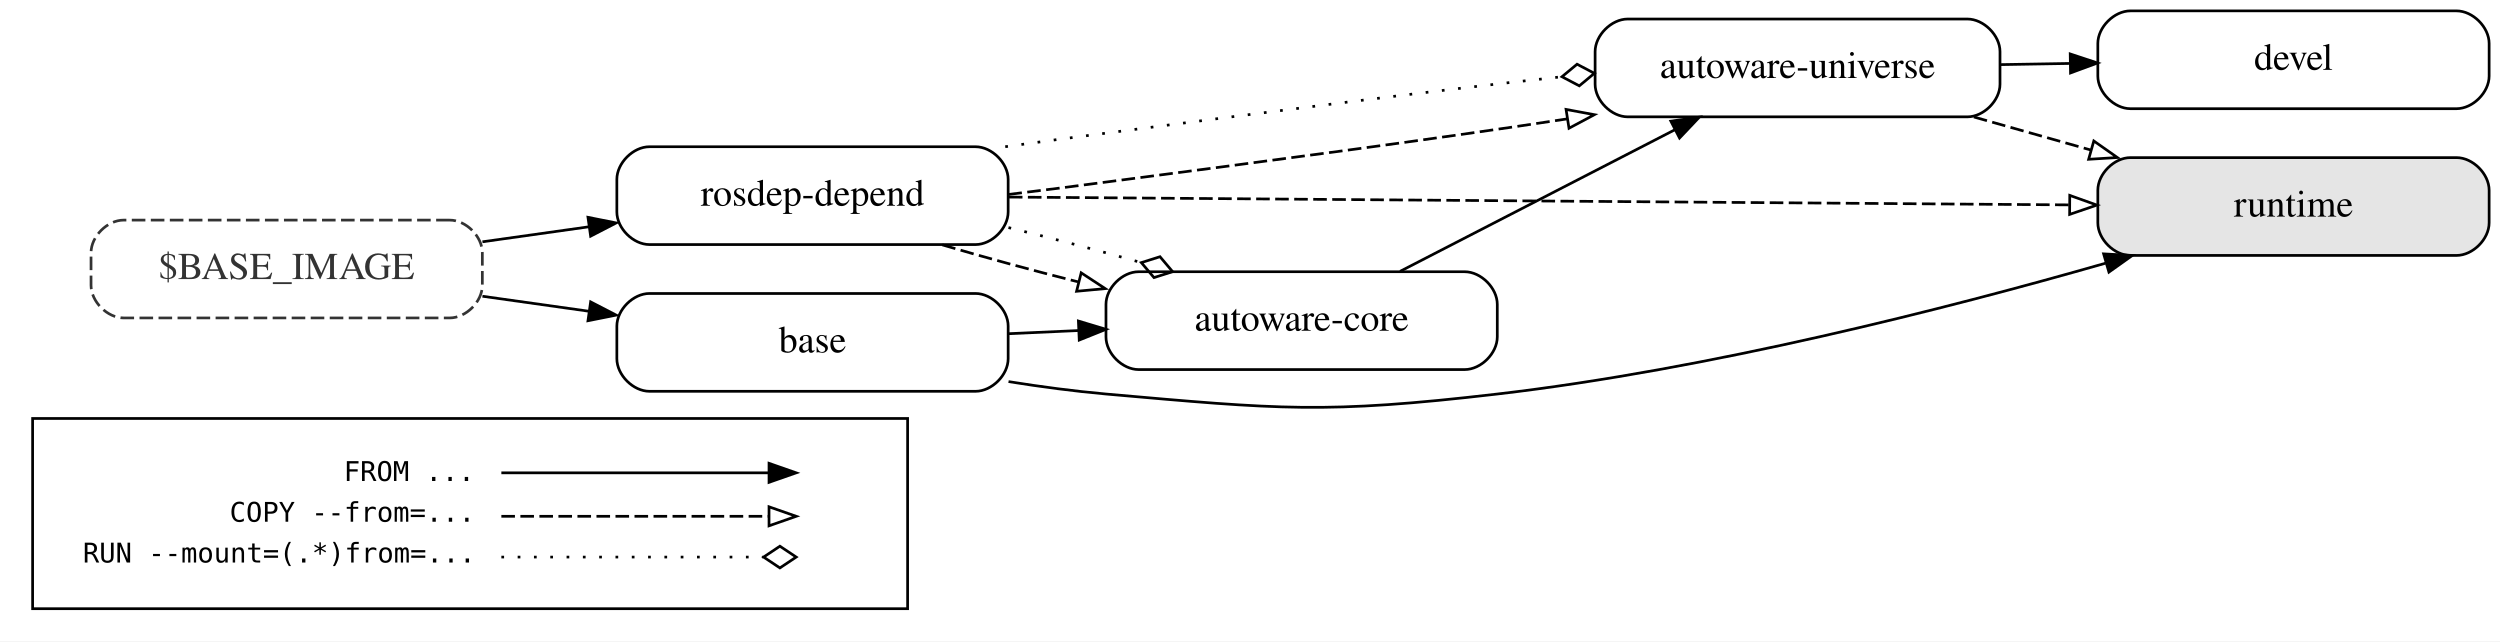
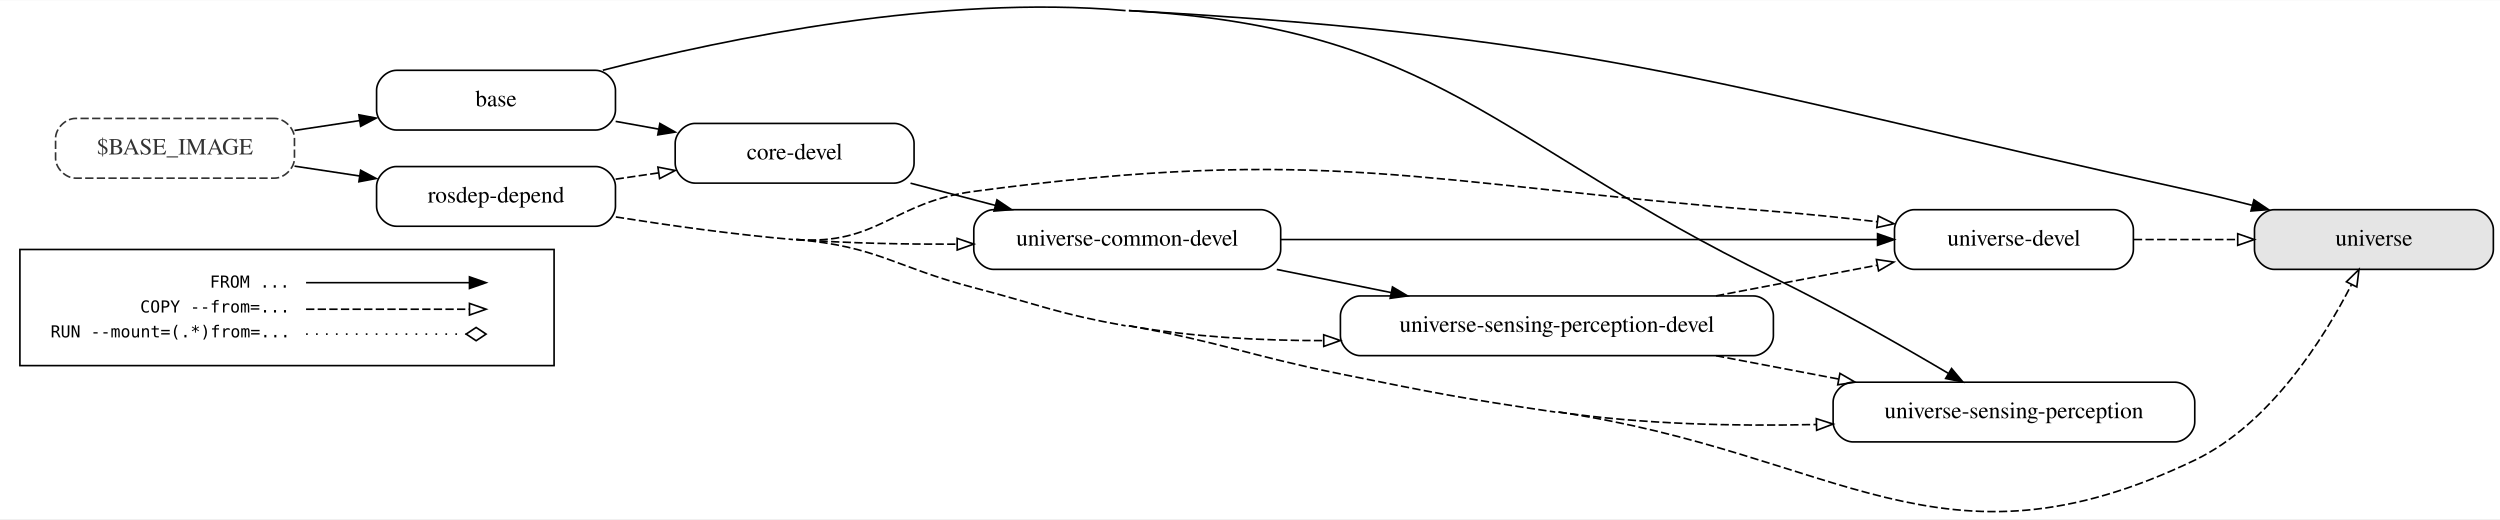
- <svg xmlns="http://www.w3.org/2000/svg" width="920pt" height="236pt" viewBox="0.00 0.00 920.00 236.00">
-   <g id="graph0" class="graph" transform="scale(1 1) rotate(0) translate(4 232)">
-     <polygon fill="white" stroke="transparent" points="-4,4 -4,-232 916,-232 916,4 -4,4" />
+ <svg xmlns="http://www.w3.org/2000/svg" width="1507pt" height="313pt" viewBox="0.00 0.00 1507.00 312.70">
+   <g id="graph0" class="graph" transform="scale(1 1) rotate(0) translate(4 308.7)">
+     <polygon fill="white" stroke="transparent" points="-4,4 -4,-308.7 1503,-308.7 1503,4 -4,4" />
    <g id="clust1" class="cluster">
-       <polygon fill="none" stroke="black" points="8,-8 8,-78 330,-78 330,-8 8,-8" />
+       <polygon fill="none" stroke="black" points="8,-88.46 8,-158.46 330,-158.46 330,-88.46 8,-88.46" />
    </g>
    <g id="node1" class="node">
-       <text text-anchor="start" x="122.5" y="-55" font-family="monospace" font-size="10.00">FROM ... </text>
-       <text text-anchor="start" x="80.5" y="-40" font-family="monospace" font-size="10.00">COPY --from=... </text>
-       <text text-anchor="start" x="26.5" y="-25" font-family="monospace" font-size="10.00">RUN --mount=(.*)from=... </text>
+       <text text-anchor="start" x="122.5" y="-135.46" font-family="monospace" font-size="10.00">FROM ... </text>
+       <text text-anchor="start" x="80.5" y="-120.46" font-family="monospace" font-size="10.00">COPY --from=... </text>
+       <text text-anchor="start" x="26.5" y="-105.46" font-family="monospace" font-size="10.00">RUN --mount=(.*)from=... </text>
    </g>
    <g id="node2" class="node">
-       <text text-anchor="start" x="292" y="-55" font-family="monospace" font-size="10.00"> </text>
-       <text text-anchor="start" x="292" y="-40" font-family="monospace" font-size="10.00"> </text>
-       <text text-anchor="start" x="292" y="-25" font-family="monospace" font-size="10.00"> </text>
+       <text text-anchor="start" x="292" y="-135.46" font-family="monospace" font-size="10.00"> </text>
+       <text text-anchor="start" x="292" y="-120.46" font-family="monospace" font-size="10.00"> </text>
+       <text text-anchor="start" x="292" y="-105.46" font-family="monospace" font-size="10.00"> </text>
    </g>
    <g id="edge1" class="edge">
-       <path fill="none" stroke="black" d="M180.5,-58C225.14,-58 238.79,-58 278.83,-58" />
-       <polygon fill="black" stroke="black" points="279,-61.5 289,-58 279,-54.5 279,-61.5" />
+       <path fill="none" stroke="black" d="M180.5,-138.46C225.14,-138.46 238.79,-138.46 278.83,-138.46" />
+       <polygon fill="black" stroke="black" points="279,-141.96 289,-138.46 279,-134.96 279,-141.96" />
    </g>
    <g id="edge2" class="edge">
-       <path fill="none" stroke="black" stroke-dasharray="5,2" d="M180.5,-42C225.14,-42 238.79,-42 278.83,-42" />
-       <polygon fill="none" stroke="black" points="279,-45.5 289,-42 279,-38.5 279,-45.5" />
+       <path fill="none" stroke="black" stroke-dasharray="5,2" d="M180.5,-122.46C225.14,-122.46 238.79,-122.46 278.83,-122.46" />
+       <polygon fill="none" stroke="black" points="279,-125.96 289,-122.46 279,-118.96 279,-125.96" />
    </g>
    <g id="edge3" class="edge">
-       <path fill="none" stroke="black" stroke-dasharray="1,5" d="M180.5,-27C224.39,-27 238.32,-27 276.83,-27" />
-       <polygon fill="none" stroke="black" points="277,-27 283,-23 289,-27 283,-31 277,-27" />
+       <path fill="none" stroke="black" stroke-dasharray="1,5" d="M180.5,-107.46C224.39,-107.46 238.32,-107.46 276.83,-107.46" />
+       <polygon fill="none" stroke="black" points="277,-107.46 283,-103.46 289,-107.46 283,-111.46 277,-107.46" />
    </g>
    <g id="node3" class="node">
-       <path fill="none" stroke="#333333" stroke-dasharray="5,2" d="M161.5,-151C161.5,-151 41.5,-151 41.5,-151 35.5,-151 29.5,-145 29.5,-139 29.5,-139 29.5,-127 29.5,-127 29.5,-121 35.5,-115 41.5,-115 41.5,-115 161.5,-115 161.5,-115 167.5,-115 173.5,-121 173.5,-127 173.5,-127 173.5,-139 173.5,-139 173.5,-145 167.5,-151 161.5,-151" />
-       <text text-anchor="middle" x="101.5" y="-129.3" font-family="Times,serif" font-size="14.00" fill="#333333">$BASE_IMAGE</text>
+       <path fill="none" stroke="#333333" stroke-dasharray="5,2" d="M161.5,-237.46C161.5,-237.46 41.5,-237.46 41.5,-237.46 35.5,-237.46 29.5,-231.46 29.5,-225.46 29.5,-225.46 29.5,-213.46 29.5,-213.46 29.5,-207.46 35.5,-201.46 41.5,-201.46 41.5,-201.46 161.5,-201.46 161.5,-201.46 167.5,-201.46 173.5,-207.46 173.5,-213.46 173.5,-213.46 173.5,-225.46 173.5,-225.46 173.5,-231.46 167.5,-237.46 161.5,-237.46" />
+       <text text-anchor="middle" x="101.5" y="-215.76" font-family="Times,serif" font-size="14.00" fill="#333333">$BASE_IMAGE</text>
    </g>
    <g id="node4" class="node">
-       <path fill="none" stroke="black" d="M355,-124C355,-124 235,-124 235,-124 229,-124 223,-118 223,-112 223,-112 223,-100 223,-100 223,-94 229,-88 235,-88 235,-88 355,-88 355,-88 361,-88 367,-94 367,-100 367,-100 367,-112 367,-112 367,-118 361,-124 355,-124" />
-       <text text-anchor="middle" x="295" y="-102.3" font-family="Times,serif" font-size="14.00">base</text>
+       <path fill="none" stroke="black" d="M355,-266.46C355,-266.46 235,-266.46 235,-266.46 229,-266.46 223,-260.46 223,-254.46 223,-254.46 223,-242.46 223,-242.46 223,-236.46 229,-230.46 235,-230.46 235,-230.46 355,-230.46 355,-230.46 361,-230.46 367,-236.46 367,-242.46 367,-242.46 367,-254.46 367,-254.46 367,-260.46 361,-266.46 355,-266.46" />
+       <text text-anchor="middle" x="295" y="-244.76" font-family="Times,serif" font-size="14.00">base</text>
    </g>
    <g id="edge4" class="edge">
-       <path fill="none" stroke="black" d="M173.54,-122.98C186.34,-121.18 199.78,-119.28 212.85,-117.44" />
-       <polygon fill="black" stroke="black" points="213.35,-120.91 222.76,-116.04 212.37,-113.97 213.35,-120.91" />
+       <path fill="none" stroke="black" d="M173.54,-230.22C186.34,-232.16 199.78,-234.19 212.85,-236.17" />
+       <polygon fill="black" stroke="black" points="212.35,-239.64 222.76,-237.67 213.4,-232.71 212.35,-239.64" />
    </g>
    <g id="node5" class="node">
-       <path fill="none" stroke="black" d="M355,-178C355,-178 235,-178 235,-178 229,-178 223,-172 223,-166 223,-166 223,-154 223,-154 223,-148 229,-142 235,-142 235,-142 355,-142 355,-142 361,-142 367,-148 367,-154 367,-154 367,-166 367,-166 367,-172 361,-178 355,-178" />
-       <text text-anchor="middle" x="295" y="-156.3" font-family="Times,serif" font-size="14.00">rosdep-depend</text>
+       <path fill="none" stroke="black" d="M355,-208.46C355,-208.46 235,-208.46 235,-208.46 229,-208.46 223,-202.46 223,-196.46 223,-196.46 223,-184.46 223,-184.46 223,-178.46 229,-172.46 235,-172.46 235,-172.46 355,-172.46 355,-172.46 361,-172.46 367,-178.46 367,-184.46 367,-184.46 367,-196.46 367,-196.46 367,-202.46 361,-208.46 355,-208.46" />
+       <text text-anchor="middle" x="295" y="-186.76" font-family="Times,serif" font-size="14.00">rosdep-depend</text>
    </g>
    <g id="edge5" class="edge">
-       <path fill="none" stroke="black" d="M173.54,-143.02C186.34,-144.82 199.78,-146.72 212.85,-148.56" />
-       <polygon fill="black" stroke="black" points="212.37,-152.03 222.76,-149.96 213.35,-145.09 212.37,-152.03" />
+       <path fill="none" stroke="black" d="M173.54,-208.7C186.34,-206.76 199.78,-204.73 212.85,-202.75" />
+       <polygon fill="black" stroke="black" points="213.4,-206.21 222.76,-201.25 212.35,-199.29 213.4,-206.21" />
    </g>
    <g id="node6" class="node">
-       <path fill="none" stroke="black" d="M535,-132C535,-132 415,-132 415,-132 409,-132 403,-126 403,-120 403,-120 403,-108 403,-108 403,-102 409,-96 415,-96 415,-96 535,-96 535,-96 541,-96 547,-102 547,-108 547,-108 547,-120 547,-120 547,-126 541,-132 535,-132" />
-       <text text-anchor="middle" x="475" y="-110.3" font-family="Times,serif" font-size="14.00">autoware-core</text>
+       <path fill="none" stroke="black" d="M535,-234.46C535,-234.46 415,-234.46 415,-234.46 409,-234.46 403,-228.46 403,-222.46 403,-222.46 403,-210.46 403,-210.46 403,-204.46 409,-198.46 415,-198.46 415,-198.46 535,-198.46 535,-198.46 541,-198.46 547,-204.46 547,-210.46 547,-210.46 547,-222.46 547,-222.46 547,-228.46 541,-234.46 535,-234.46" />
+       <text text-anchor="middle" x="475" y="-212.76" font-family="Times,serif" font-size="14.00">core-devel</text>
    </g>
    <g id="edge6" class="edge">
-       <path fill="none" stroke="black" d="M367.12,-109.2C375.61,-109.58 384.33,-109.97 392.94,-110.36" />
-       <polygon fill="black" stroke="black" points="392.85,-113.86 403,-110.81 393.16,-106.86 392.85,-113.86" />
+       <path fill="none" stroke="black" d="M367.12,-235.68C375.61,-234.15 384.33,-232.58 392.94,-231.03" />
+       <polygon fill="black" stroke="black" points="393.77,-234.44 403,-229.23 392.53,-227.55 393.77,-234.44" />
+     </g>
+     <g id="node7" class="node">
+       <path fill="none" stroke="black" d="M1307,-78.46C1307,-78.46 1113,-78.46 1113,-78.46 1107,-78.46 1101,-72.46 1101,-66.46 1101,-66.46 1101,-54.46 1101,-54.46 1101,-48.46 1107,-42.46 1113,-42.46 1113,-42.46 1307,-42.46 1307,-42.46 1313,-42.46 1319,-48.46 1319,-54.46 1319,-54.46 1319,-66.46 1319,-66.46 1319,-72.46 1313,-78.46 1307,-78.46" />
+       <text text-anchor="middle" x="1210" y="-56.76" font-family="Times,serif" font-size="14.00">universe-sensing-perception</text>
+     </g>
+     <g id="edge7" class="edge">
+       <path fill="none" stroke="black" d="M359.38,-266.51C434.36,-285.78 563.09,-312.28 674.5,-302.46" />
+       <path fill="none" stroke="black" d="M676.5,-302.46C863.12,-292.09 896.92,-223.2 1065,-141.46 1101.54,-123.69 1141.74,-100.78 1170.36,-83.86" />
+       <polygon fill="black" stroke="black" points="1172.41,-86.71 1179.22,-78.6 1168.84,-80.7 1172.41,-86.71" />
+     </g>
+     <g id="node8" class="node">
+       <path fill="#e5e5e5" stroke="black" d="M1487,-182.46C1487,-182.46 1367,-182.46 1367,-182.46 1361,-182.46 1355,-176.46 1355,-170.46 1355,-170.46 1355,-158.46 1355,-158.46 1355,-152.46 1361,-146.46 1367,-146.46 1367,-146.46 1487,-146.46 1487,-146.46 1493,-146.46 1499,-152.46 1499,-158.46 1499,-158.46 1499,-170.46 1499,-170.46 1499,-176.46 1493,-182.46 1487,-182.46" />
+       <text text-anchor="middle" x="1427" y="-160.76" font-family="Times,serif" font-size="14.00">universe</text>
+     </g>
+     <g id="edge8" class="edge">
+       <path fill="none" stroke="black" d="M676.5,-302.46C965.69,-286.39 1036.12,-255.64 1319,-193.46 1330.19,-191 1341.97,-188.11 1353.45,-185.14" />
+       <polygon fill="black" stroke="black" points="1354.67,-188.43 1363.45,-182.5 1352.89,-181.67 1354.67,-188.43" />
+     </g>
+     <g id="edge9" class="edge">
+       <path fill="none" stroke="black" stroke-dasharray="5,2" d="M367.12,-200.85C375.61,-202.09 384.33,-203.36 392.94,-204.62" />
+       <polygon fill="none" stroke="black" points="392.59,-208.11 403,-206.09 393.61,-201.18 392.59,-208.11" />
+     </g>
+     <g id="edge35" class="edge">
+       <path fill="none" stroke="black" stroke-dasharray="5,2" d="M935.5,-60.46C986.05,-53.02 1042.42,-51.84 1090.79,-52.96" />
+       <polygon fill="none" stroke="black" points="1090.89,-56.47 1100.98,-53.23 1091.08,-49.47 1090.89,-56.47" />
+     </g>
+     <g id="edge36" class="edge">
+       <path fill="none" stroke="black" stroke-dasharray="5,2" d="M367.23,-178.06C399.69,-172.92 438.68,-167.47 474,-164.46" />
+       <path fill="none" stroke="black" stroke-dasharray="5,2" d="M476,-164.46C525.09,-160.28 535.33,-147.91 583,-135.46 623.57,-124.86 633.22,-119.84 674.5,-112.46" />
+       <path fill="none" stroke="black" stroke-dasharray="5,2" d="M676.5,-112.46C733.71,-102.23 747.04,-94.99 804,-83.46 861.29,-71.86 875.67,-68.97 933.5,-60.46" />
+       <path fill="none" stroke="black" stroke-dasharray="5,2" d="M935.5,-60.46C1104.61,-35.57 1164.84,42.37 1319,-31.46 1364.54,-53.27 1396.86,-104.96 1413.38,-137.1" />
+       <polygon fill="none" stroke="black" points="1410.41,-138.99 1418,-146.39 1416.68,-135.87 1410.41,-138.99" />
    </g>
    <g id="node9" class="node">
-       <path fill="#e5e5e5" stroke="black" d="M900,-174C900,-174 780,-174 780,-174 774,-174 768,-168 768,-162 768,-162 768,-150 768,-150 768,-144 774,-138 780,-138 780,-138 900,-138 900,-138 906,-138 912,-144 912,-150 912,-150 912,-162 912,-162 912,-168 906,-174 900,-174" />
-       <text text-anchor="middle" x="840" y="-152.3" font-family="Times,serif" font-size="14.00">runtime</text>
-     </g>
-     <g id="edge13" class="edge">
-       <path fill="none" stroke="black" d="M367.14,-91.57C379.06,-89.67 391.35,-88.03 403,-87 466.75,-81.38 483.43,-79.59 547,-87 624.89,-96.08 712.15,-118.34 770.82,-135.14" />
-       <polygon fill="black" stroke="black" points="770.13,-138.58 780.71,-138 772.08,-131.86 770.13,-138.58" />
-     </g>
-     <g id="edge7" class="edge">
-       <path fill="none" stroke="black" stroke-dasharray="5,2" d="M342.77,-141.89C358.09,-137.36 375.6,-132.6 392.71,-128.28" />
-       <polygon fill="none" stroke="black" points="393.87,-131.6 402.73,-125.79 392.18,-124.81 393.87,-131.6" />
-     </g>
-     <g id="edge8" class="edge">
-       <path fill="none" stroke="black" stroke-dasharray="1,5" d="M367.12,-148.25C383.32,-144.29 400.35,-139.8 415.94,-135.38" />
-       <polygon fill="none" stroke="black" points="416.01,-135.36 420.66,-129.85 427.53,-132.02 422.88,-137.53 416.01,-135.36" />
-     </g>
-     <g id="node7" class="node">
-       <path fill="none" stroke="black" d="M720,-225C720,-225 595,-225 595,-225 589,-225 583,-219 583,-213 583,-213 583,-201 583,-201 583,-195 589,-189 595,-189 595,-189 720,-189 720,-189 726,-189 732,-195 732,-201 732,-201 732,-213 732,-213 732,-219 726,-225 720,-225" />
-       <text text-anchor="middle" x="657.5" y="-203.3" font-family="Times,serif" font-size="14.00">autoware-universe</text>
-     </g>
-     <g id="edge10" class="edge">
-       <path fill="none" stroke="black" stroke-dasharray="5,2" d="M367.08,-160.44C379.07,-161.87 391.39,-163.48 403,-165 459.61,-172.39 523.34,-180.68 572.73,-188.25" />
-       <polygon fill="none" stroke="black" points="572.31,-191.73 582.73,-189.8 573.39,-184.81 572.31,-191.73" />
+       <path fill="none" stroke="black" d="M756,-182.46C756,-182.46 595,-182.46 595,-182.46 589,-182.46 583,-176.46 583,-170.46 583,-170.46 583,-158.46 583,-158.46 583,-152.46 589,-146.46 595,-146.46 595,-146.46 756,-146.46 756,-146.46 762,-146.46 768,-152.46 768,-158.46 768,-158.46 768,-170.46 768,-170.46 768,-176.46 762,-182.46 756,-182.46" />
+       <text text-anchor="middle" x="675.5" y="-160.76" font-family="Times,serif" font-size="14.00">universe-common-devel</text>
    </g>
    <g id="edge11" class="edge">
-       <path fill="none" stroke="black" stroke-dasharray="1,5" d="M365.93,-178.01C378.28,-179.77 391.02,-181.44 403,-183 458.78,-190.28 521.48,-198.44 570.56,-203.73" />
-       <polygon fill="none" stroke="black" points="570.8,-203.76 577.18,-200.41 582.73,-205.02 576.35,-208.37 570.8,-203.76" />
+       <path fill="none" stroke="black" stroke-dasharray="5,2" d="M476,-164.46C507.35,-162.21 541.55,-161.56 572.59,-161.66" />
+       <polygon fill="none" stroke="black" points="572.97,-165.16 582.99,-161.72 573.01,-158.16 572.97,-165.16" />
    </g>
-     <g id="edge14" class="edge">
-       <path fill="none" stroke="black" stroke-dasharray="5,2" d="M367.27,-159.48C468.03,-158.73 651.65,-157.38 757.64,-156.6" />
-       <polygon fill="none" stroke="black" points="757.67,-160.1 767.65,-156.53 757.62,-153.1 757.67,-160.1" />
+     <g id="node10" class="node">
+       <path fill="none" stroke="black" d="M1053,-130.46C1053,-130.46 816,-130.46 816,-130.46 810,-130.46 804,-124.46 804,-118.46 804,-118.46 804,-106.46 804,-106.46 804,-100.46 810,-94.46 816,-94.46 816,-94.46 1053,-94.46 1053,-94.46 1059,-94.46 1065,-100.46 1065,-106.46 1065,-106.46 1065,-118.46 1065,-118.46 1065,-124.46 1059,-130.46 1053,-130.46" />
+       <text text-anchor="middle" x="934.5" y="-108.76" font-family="Times,serif" font-size="14.00">universe-sensing-perception-devel</text>
    </g>
-     <g id="edge9" class="edge">
-       <path fill="none" stroke="black" d="M511.23,-132.15C540.18,-147.07 581.34,-168.27 612.46,-184.31" />
-       <polygon fill="black" stroke="black" points="610.87,-187.42 621.36,-188.89 614.07,-181.2 610.87,-187.42" />
+     <g id="edge16" class="edge">
+       <path fill="none" stroke="black" stroke-dasharray="5,2" d="M676.5,-112.46C714.2,-105.72 755.51,-103.5 793.77,-103.53" />
+       <polygon fill="none" stroke="black" points="793.93,-107.03 803.95,-103.59 793.97,-100.03 793.93,-107.03" />
    </g>
-     <g id="node8" class="node">
-       <path fill="none" stroke="black" d="M900,-228C900,-228 780,-228 780,-228 774,-228 768,-222 768,-216 768,-216 768,-204 768,-204 768,-198 774,-192 780,-192 780,-192 900,-192 900,-192 906,-192 912,-198 912,-204 912,-204 912,-216 912,-216 912,-222 906,-228 900,-228" />
-       <text text-anchor="middle" x="840" y="-206.3" font-family="Times,serif" font-size="14.00">devel</text>
+     <g id="node11" class="node">
+       <path fill="none" stroke="black" d="M1270,-182.46C1270,-182.46 1150,-182.46 1150,-182.46 1144,-182.46 1138,-176.46 1138,-170.46 1138,-170.46 1138,-158.46 1138,-158.46 1138,-152.46 1144,-146.46 1150,-146.46 1150,-146.46 1270,-146.46 1270,-146.46 1276,-146.46 1282,-152.46 1282,-158.46 1282,-158.46 1282,-170.46 1282,-170.46 1282,-176.46 1276,-182.46 1270,-182.46" />
+       <text text-anchor="middle" x="1210" y="-160.76" font-family="Times,serif" font-size="14.00">universe-devel</text>
    </g>
-     <g id="edge12" class="edge">
-       <path fill="none" stroke="black" d="M732.18,-208.22C740.56,-208.36 749.15,-208.51 757.62,-208.65" />
-       <polygon fill="black" stroke="black" points="757.84,-212.15 767.89,-208.82 757.95,-205.15 757.84,-212.15" />
+     <g id="edge19" class="edge">
+       <path fill="none" stroke="black" stroke-dasharray="5,2" d="M476,-164.46C525.14,-160.93 534.16,-186.96 583,-193.46 795.41,-221.74 851.38,-198.36 1065,-181.46 1085.29,-179.86 1107.12,-177.57 1127.5,-175.19" />
+       <polygon fill="none" stroke="black" points="1128.18,-178.64 1137.69,-173.98 1127.35,-171.68 1128.18,-178.64" />
    </g>
-     <g id="edge15" class="edge">
-       <path fill="none" stroke="black" stroke-dasharray="5,2" d="M722.39,-188.95C736.32,-185.01 751.16,-180.82 765.43,-176.79" />
-       <polygon fill="none" stroke="black" points="766.52,-180.12 775.19,-174.03 764.62,-173.38 766.52,-180.12" />
+     <g id="edge37" class="edge">
+       <path fill="none" stroke="black" d="M544.87,-198.42C561.34,-194.1 579.05,-189.46 595.93,-185.04" />
+       <polygon fill="black" stroke="black" points="596.97,-188.39 605.75,-182.47 595.19,-181.62 596.97,-188.39" />
+     </g>
+     <g id="edge38" class="edge">
+       <path fill="none" stroke="black" d="M765.66,-146.42C787.89,-141.92 811.86,-137.07 834.52,-132.49" />
+       <polygon fill="black" stroke="black" points="835.39,-135.88 844.49,-130.47 834,-129.02 835.39,-135.88" />
+     </g>
+     <g id="edge39" class="edge">
+       <path fill="none" stroke="black" d="M768.04,-164.46C869.28,-164.46 1030.85,-164.46 1127.76,-164.46" />
+       <polygon fill="black" stroke="black" points="1127.8,-167.96 1137.8,-164.46 1127.8,-160.96 1127.8,-167.96" />
+     </g>
+     <g id="edge41" class="edge">
+       <path fill="none" stroke="black" stroke-dasharray="5,2" d="M1030.39,-94.42C1054.26,-89.88 1080,-84.99 1104.32,-80.36" />
+       <polygon fill="none" stroke="black" points="1105.11,-83.78 1114.28,-78.47 1103.8,-76.9 1105.11,-83.78" />
+     </g>
+     <g id="edge40" class="edge">
+       <path fill="none" stroke="black" stroke-dasharray="5,2" d="M1030.39,-130.5C1061.99,-136.51 1096.9,-143.15 1127.41,-148.95" />
+       <polygon fill="none" stroke="black" points="1127.09,-152.45 1137.57,-150.88 1128.4,-145.57 1127.09,-152.45" />
+     </g>
+     <g id="edge42" class="edge">
+       <path fill="none" stroke="black" stroke-dasharray="5,2" d="M1282.29,-164.46C1302.27,-164.46 1324.13,-164.46 1344.64,-164.46" />
+       <polygon fill="none" stroke="black" points="1344.9,-167.96 1354.9,-164.46 1344.9,-160.96 1344.9,-167.96" />
    </g>
  </g>
</svg>
